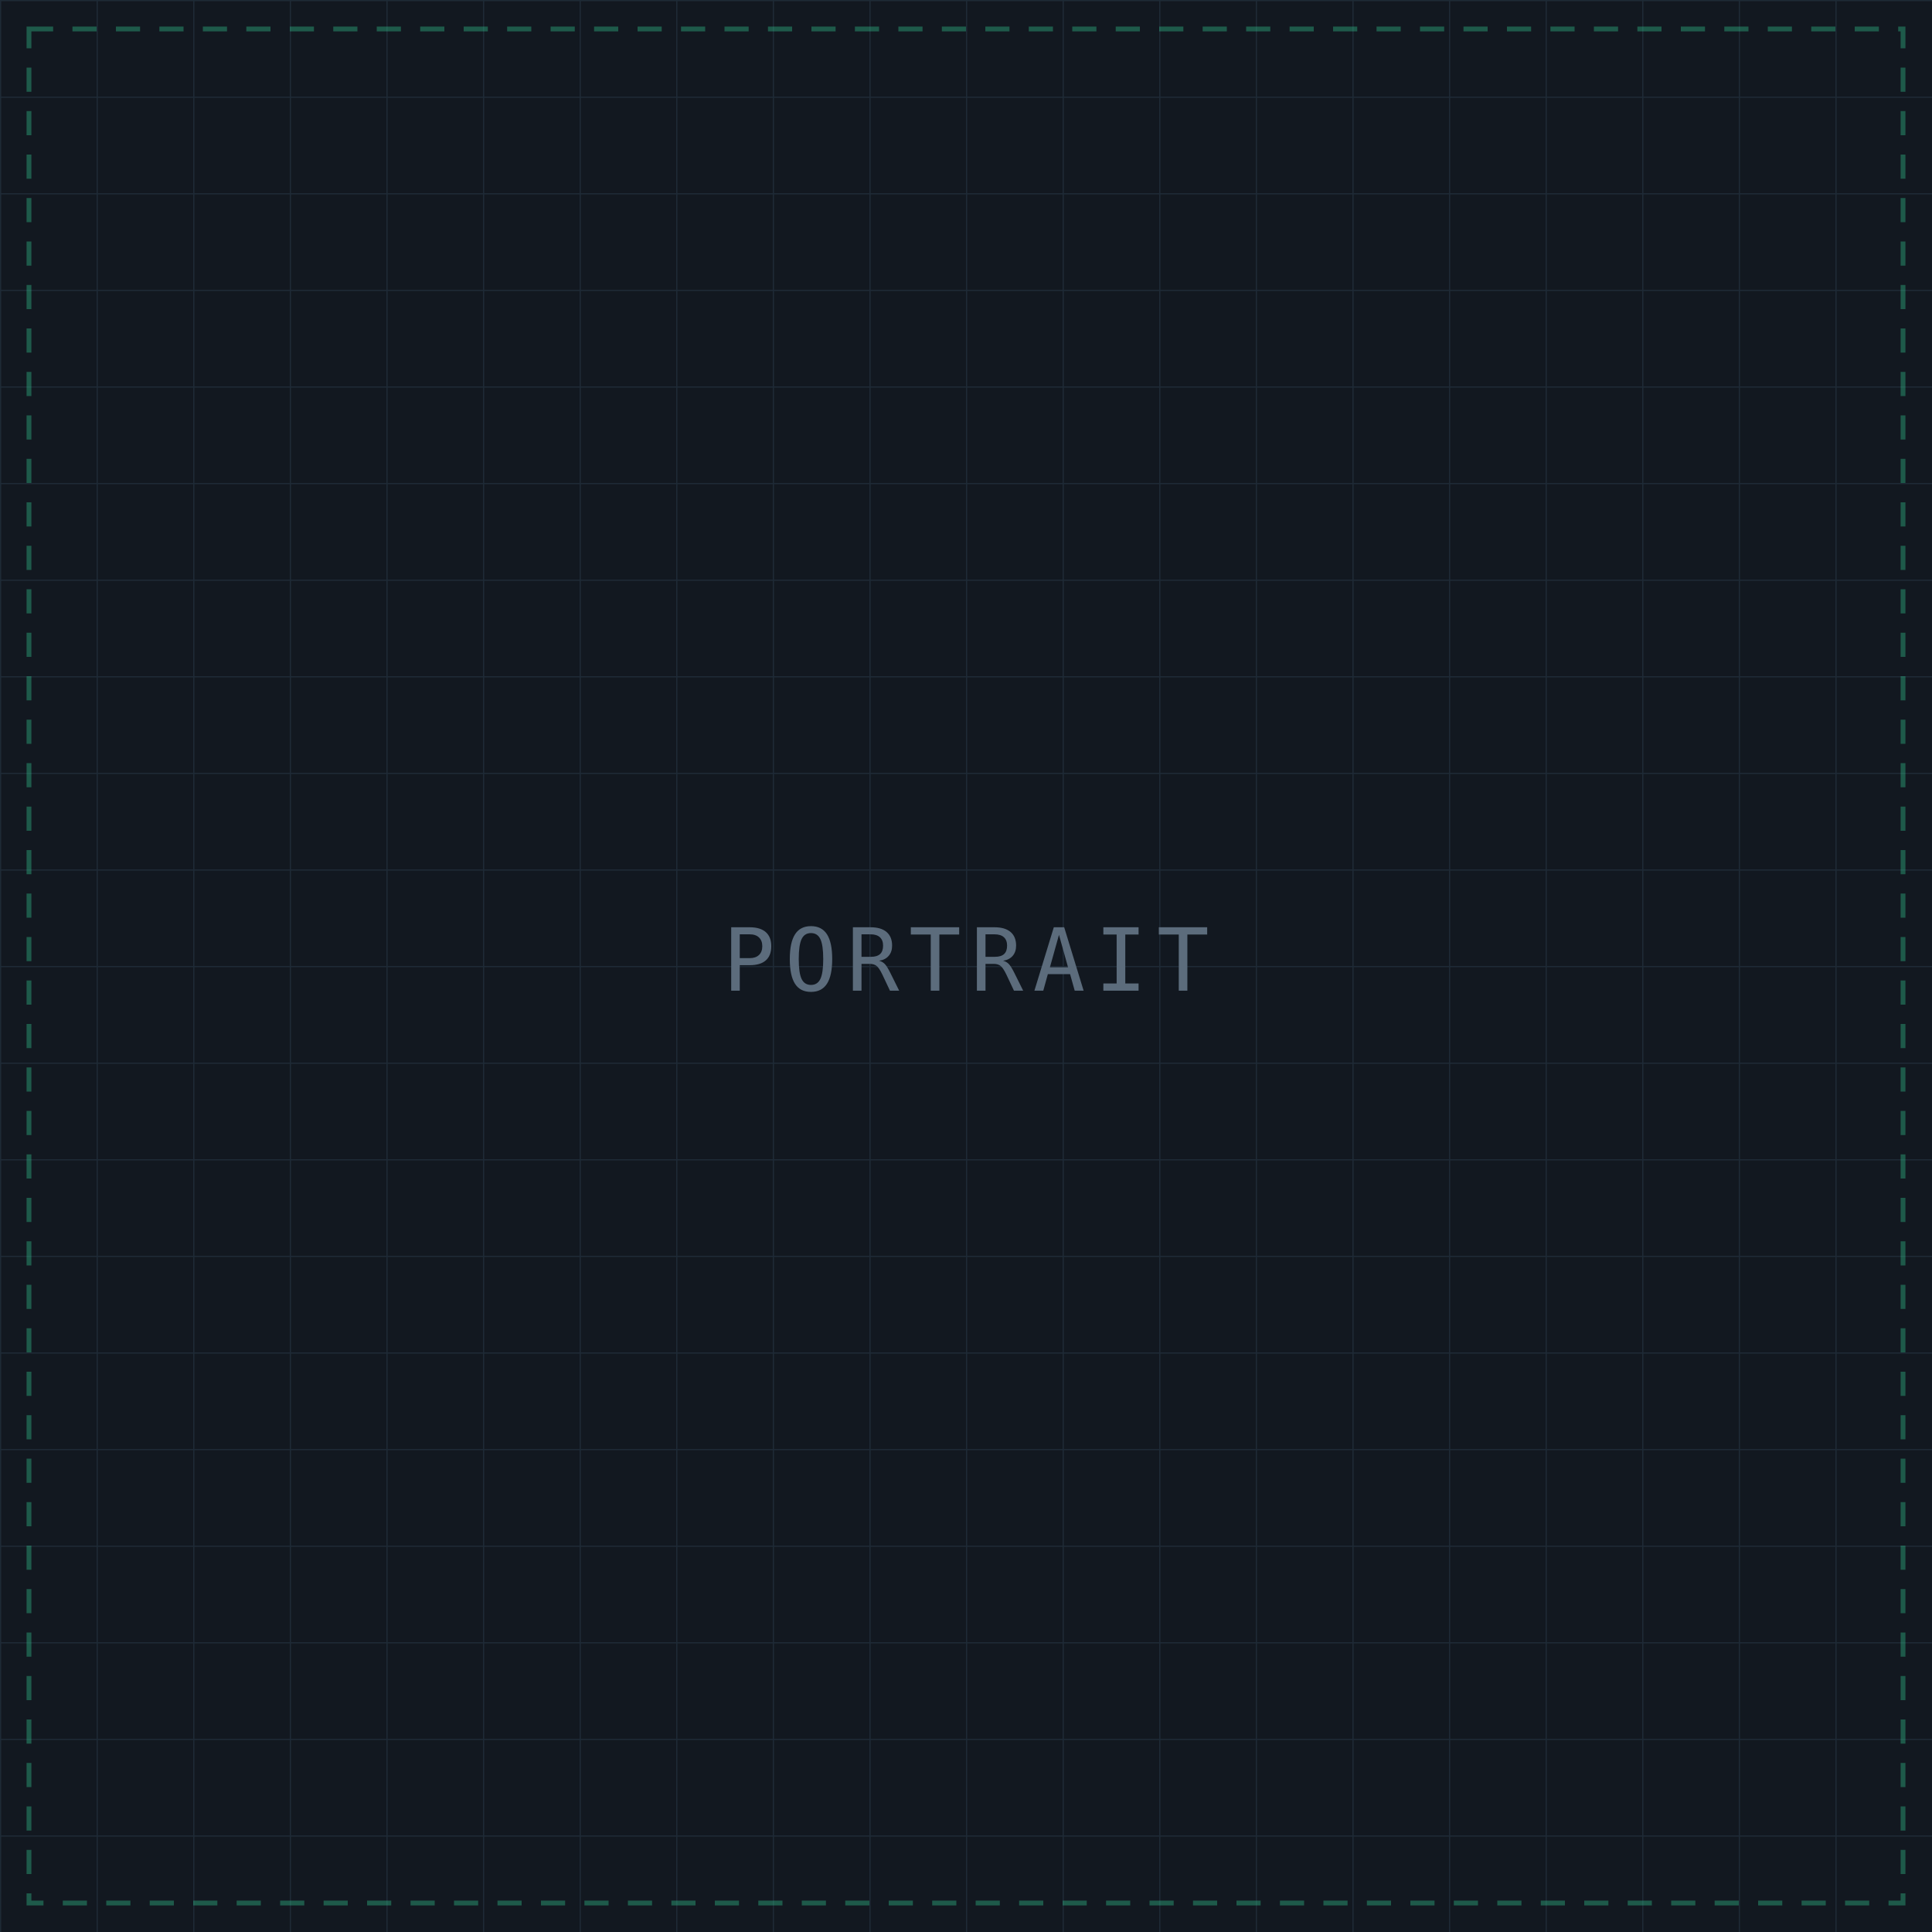
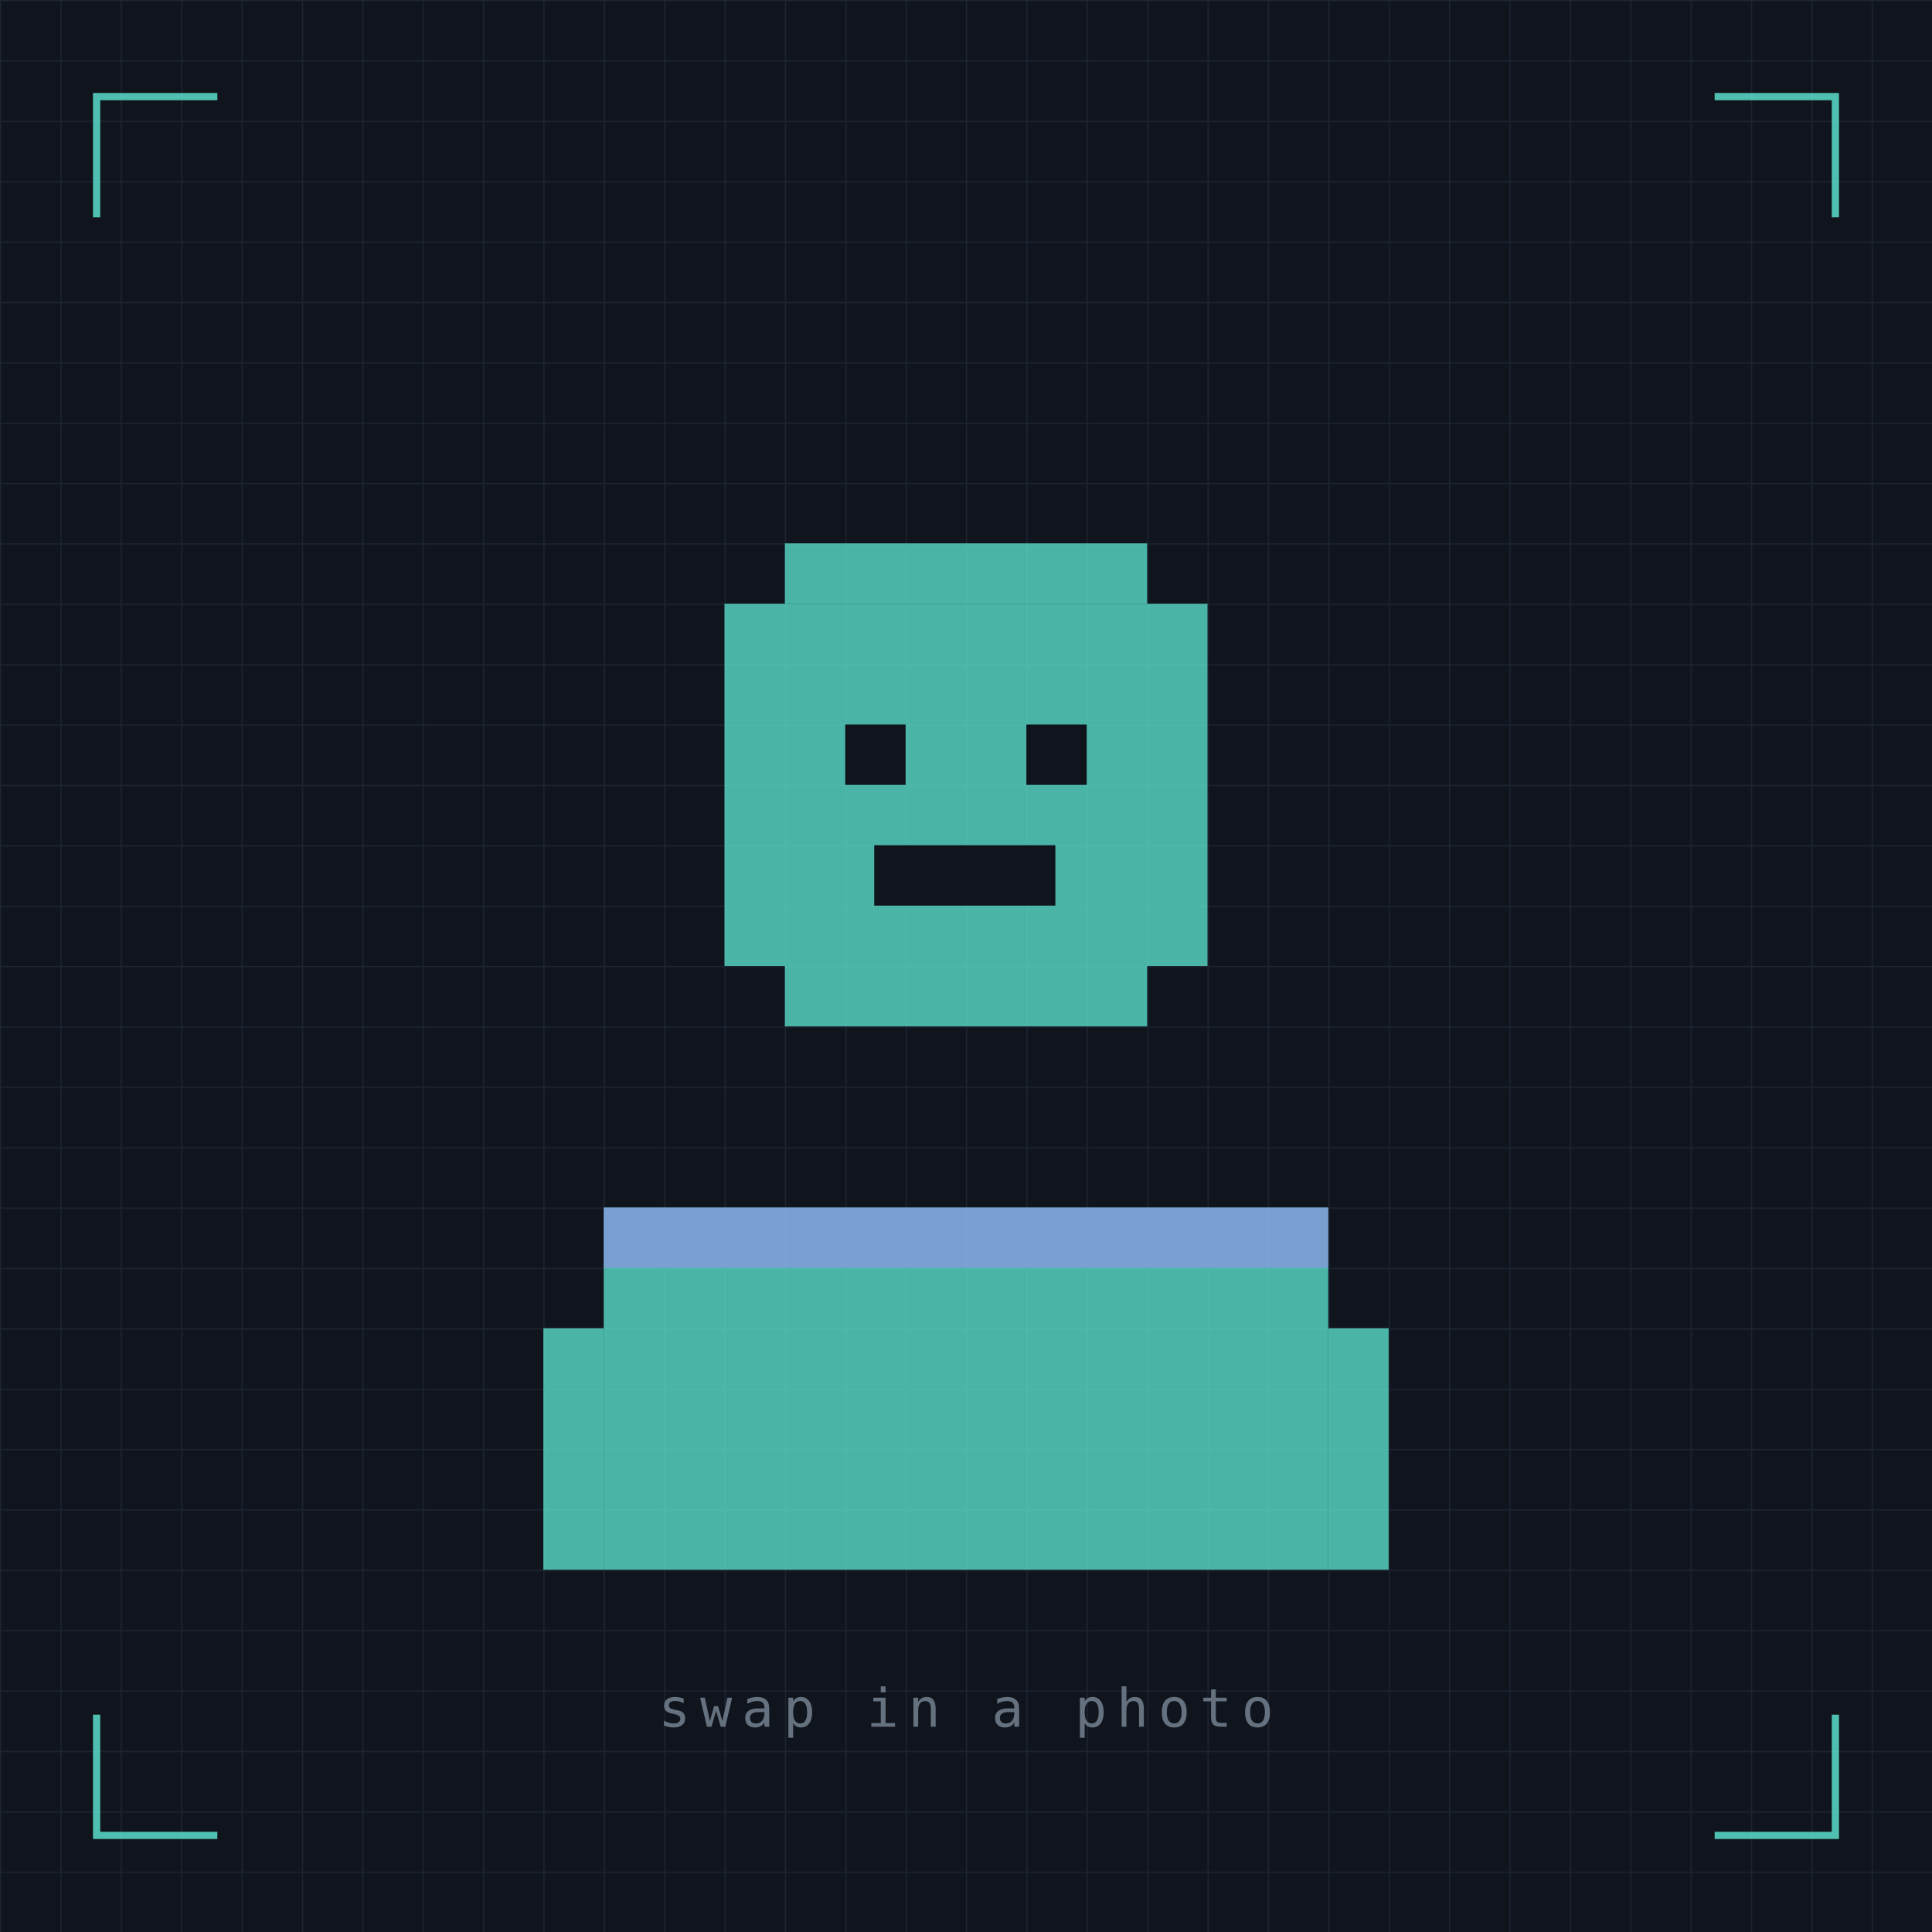
- <svg xmlns="http://www.w3.org/2000/svg" viewBox="0 0 800 800" width="800" height="800" role="img" aria-label="PORTRAIT placeholder">
+ <svg xmlns="http://www.w3.org/2000/svg" viewBox="0 0 800 800" width="800" height="800" role="img" aria-label="Portrait placeholder">
  <defs>
-     <pattern id="g" width="40" height="40" patternUnits="userSpaceOnUse">
-       <path d="M40 0H0V40" fill="none" stroke="#1E2A36" stroke-width="1" />
+     <pattern id="pp" width="25" height="25" patternUnits="userSpaceOnUse">
+       <path d="M25 0H0V25" fill="none" stroke="#1D2432" stroke-width="1" />
    </pattern>
  </defs>
-   <rect width="800" height="800" fill="#121820" />
-   <rect width="800" height="800" fill="url(#g)" />
-   <rect x="12" y="12" width="776" height="776" fill="none" stroke="#34D399" stroke-opacity="0.35" stroke-width="2" stroke-dasharray="10 8" />
-   <text x="50%" y="50%" fill="#5C6C7C" font-family="ui-monospace,Menlo,Consolas,monospace" font-size="36" letter-spacing="4" text-anchor="middle" dominant-baseline="middle">PORTRAIT</text>
+   <rect width="800" height="800" fill="#10141D" />
+   <rect width="800" height="800" fill="url(#pp)" />
+   <g fill="#5EEAD4" opacity="0.75">
+     <rect x="325" y="225" width="150" height="25" />
+     <rect x="300" y="250" width="200" height="150" />
+     <rect x="325" y="400" width="150" height="25" />
+     <rect x="250" y="500" width="300" height="150" />
+     <rect x="225" y="550" width="25" height="100" />
+     <rect x="550" y="550" width="25" height="100" />
+   </g>
+   <g fill="#10141D">
+     <rect x="350" y="300" width="25" height="25" />
+     <rect x="425" y="300" width="25" height="25" />
+     <rect x="362" y="350" width="75" height="25" />
+   </g>
+   <g fill="#A78BFA" opacity="0.5">
+     <rect x="250" y="500" width="300" height="25" />
+   </g>
+   <g stroke="#5EEAD4" stroke-width="3" fill="none" opacity="0.8">
+     <path d="M40 90V40h50" />
+     <path d="M710 40h50v50" />
+     <path d="M760 710v50h-50" />
+     <path d="M90 760H40v-50" />
+   </g>
+   <text x="400" y="715" fill="#66717F" font-family="ui-monospace,Menlo,Consolas,monospace" font-size="22" letter-spacing="4" text-anchor="middle">swap in a photo</text>
</svg>
